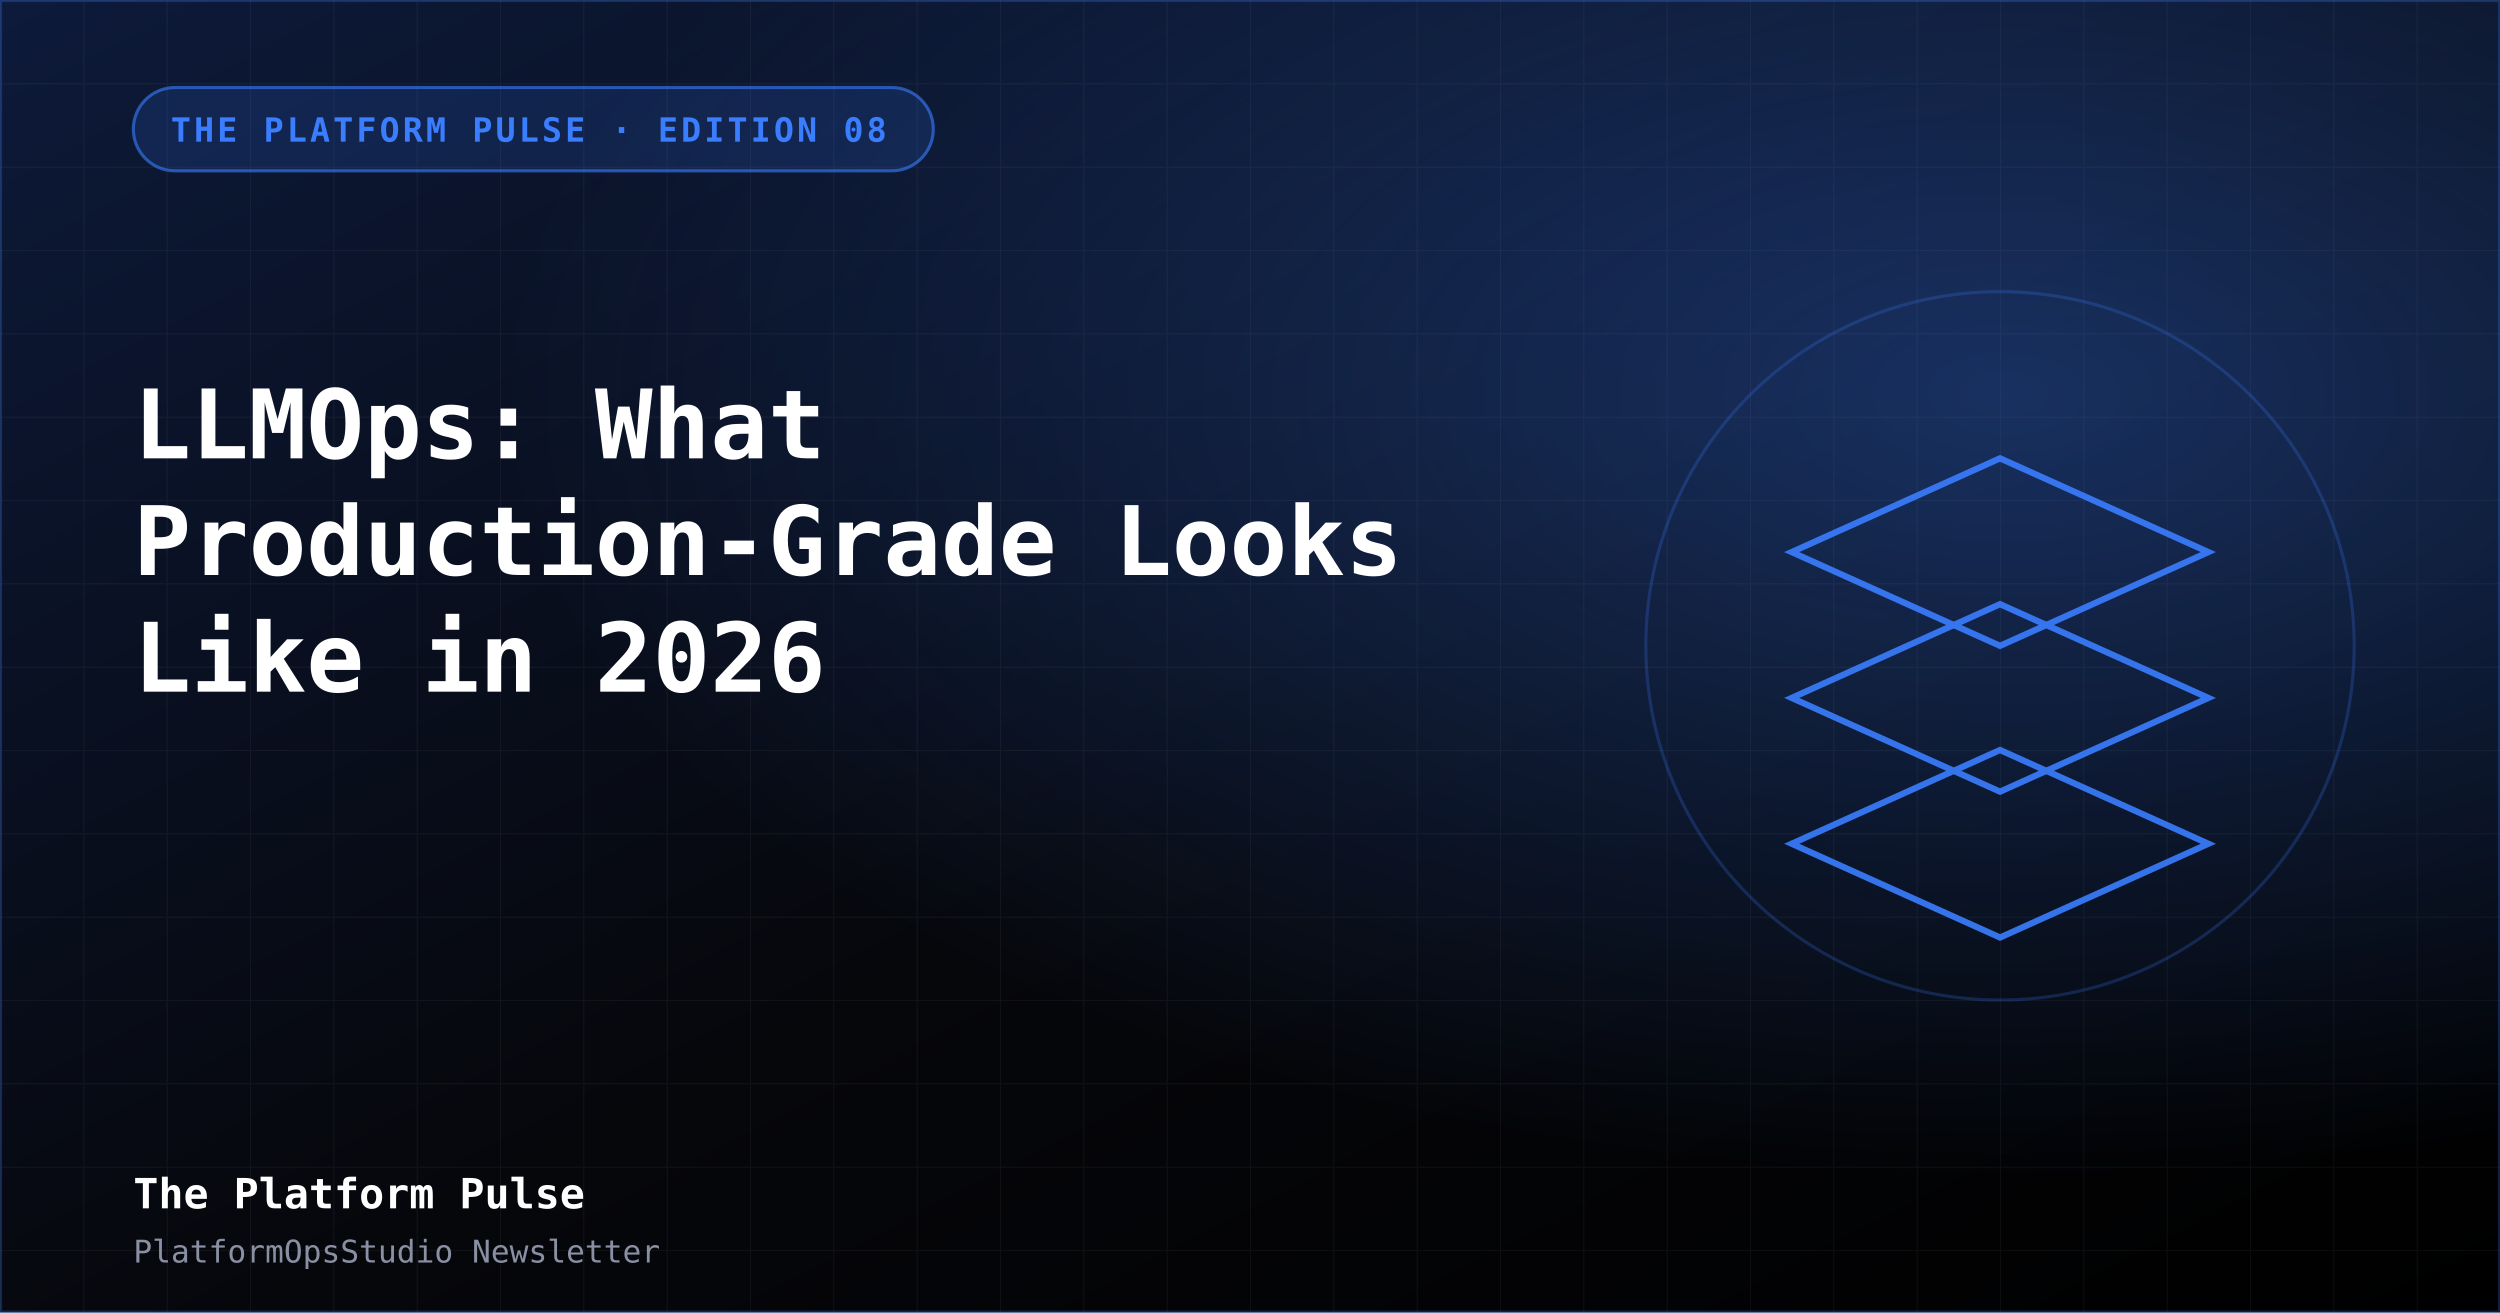
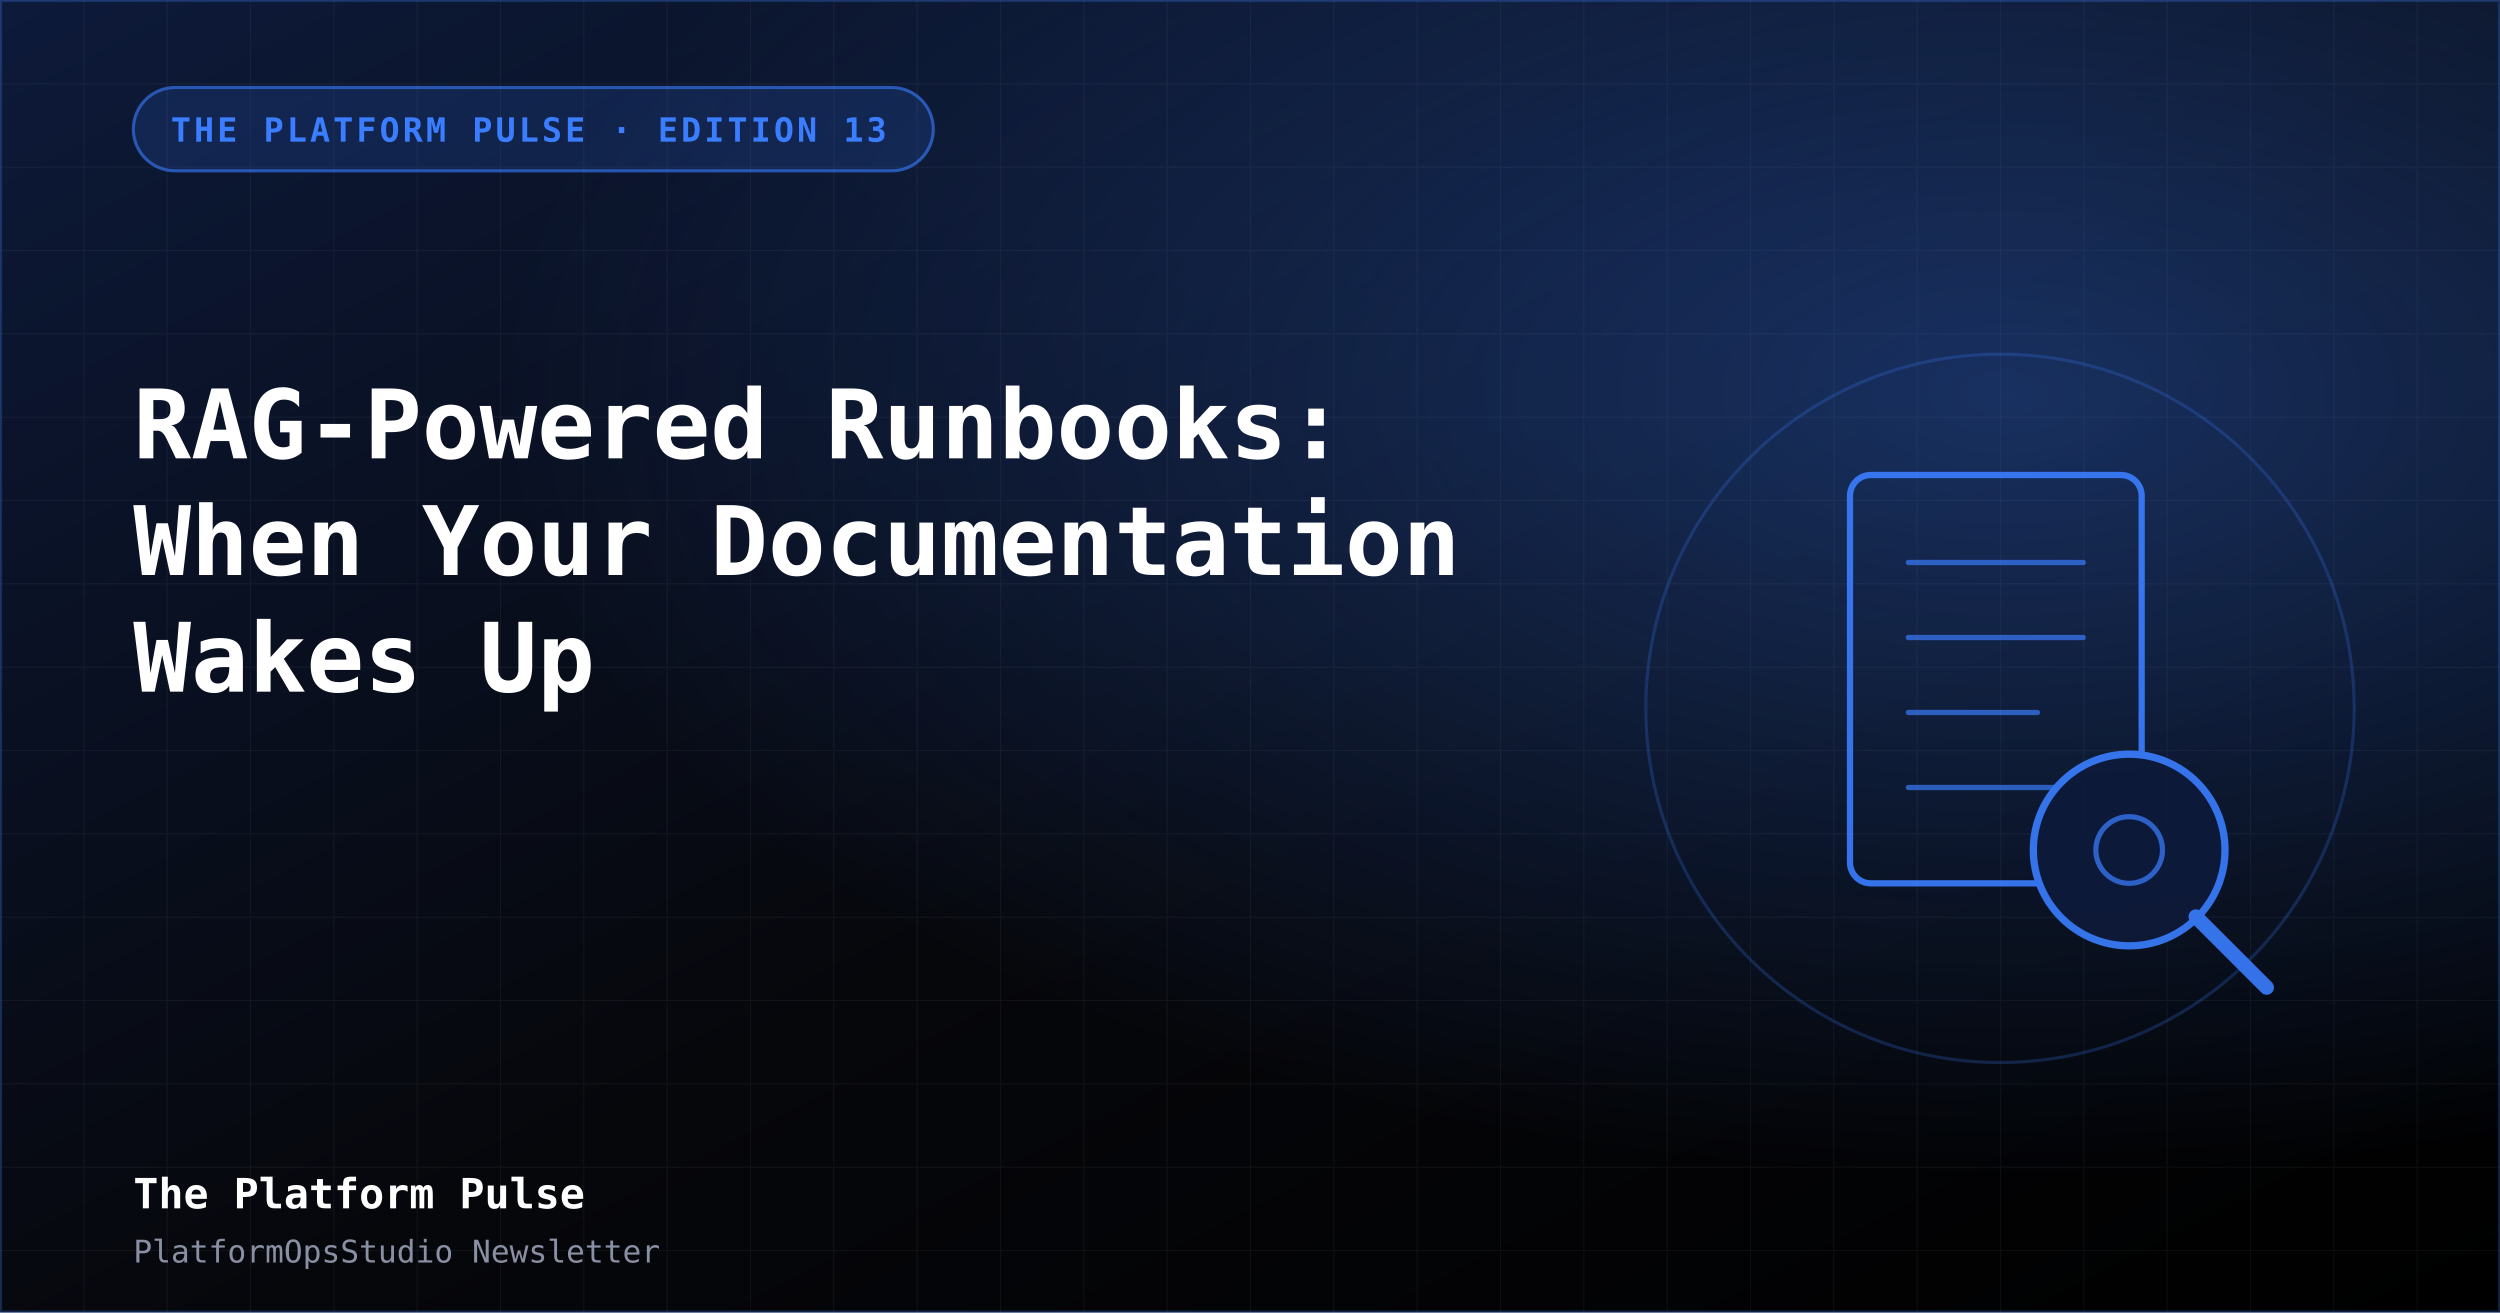
<svg xmlns="http://www.w3.org/2000/svg" viewBox="0 0 1200 630" font-family="'Inconsolata', 'SFMono-Regular', Menlo, Consolas, monospace">
  <defs>
    <linearGradient id="bg" x1="0%" y1="0%" x2="100%" y2="100%">
      <stop offset="0%" stop-color="#0d1a3a" />
      <stop offset="55%" stop-color="#06070b" />
      <stop offset="100%" stop-color="#000000" />
    </linearGradient>
    <pattern id="grid" width="40" height="40" patternUnits="userSpaceOnUse">
      <path d="M 40 0 L 0 0 0 40" fill="none" stroke="#ffffff" stroke-opacity="0.045" stroke-width="1" />
    </pattern>
    <radialGradient id="glow" cx="80%" cy="30%" r="60%">
      <stop offset="0%" stop-color="#3a7dff" stop-opacity="0.35" />
      <stop offset="100%" stop-color="#3a7dff" stop-opacity="0" />
    </radialGradient>
  </defs>
  <rect width="1200" height="630" fill="url(#bg)" />
  <rect width="1200" height="630" fill="url(#grid)" />
  <rect width="1200" height="630" fill="url(#glow)" />
  <rect x="0" y="0" width="1200" height="630" fill="none" stroke="#3a7dff" stroke-opacity="0.25" stroke-width="2" />
  <rect x="64" y="42" width="384" height="40" rx="20" fill="#3a7dff" fill-opacity="0.15" stroke="#3a7dff" stroke-opacity="0.6" stroke-width="1.5" />
-   <text x="82" y="68" font-size="16" font-weight="700" letter-spacing="1.5" fill="#3a7dff">THE PLATFORM PULSE · EDITION 08</text>
+   <text x="82" y="68" font-size="16" font-weight="700" letter-spacing="1.5" fill="#3a7dff">THE PLATFORM PULSE · EDITION 13</text>
  <text x="64" y="220" font-size="46" font-weight="700" fill="#ffffff">
-     <tspan x="64" dy="0">LLMOps: What</tspan>
-     <tspan x="64" dy="56">Production-Grade Looks</tspan>
-     <tspan x="64" dy="56">Like in 2026</tspan>
+     <tspan x="64" dy="0">RAG-Powered Runbooks:</tspan>
+     <tspan x="64" dy="56">When Your Documentation</tspan>
+     <tspan x="64" dy="56">Wakes Up</tspan>
  </text>
-   <g transform="translate(960,310)" stroke="#3a7dff" fill="none" stroke-width="3" opacity="0.9">
+   <g transform="translate(960,340)" stroke="#3a7dff" fill="none" stroke-width="3" opacity="0.9">
    <circle r="170" stroke-opacity="0.25" stroke-width="1.5" />
-     <polygon points="0,-90 100,-45 0,0 -100,-45" />
-     <polygon points="0,-20 100,25 0,70 -100,25" />
-     <polygon points="0,50 100,95 0,140 -100,95" />
+     <rect x="-72" y="-112" width="140" height="196" rx="10" />
+     <g stroke-width="2.5" stroke-opacity="0.75" stroke-linecap="round">
+       <line x1="-44" y1="-70" x2="40" y2="-70" />
+       <line x1="-44" y1="-34" x2="40" y2="-34" />
+       <line x1="-44" y1="2" x2="18" y2="2" />
+       <line x1="-44" y1="38" x2="40" y2="38" />
+     </g>
+     <circle cx="62" cy="68" r="46" fill="#0d1a3a" stroke-width="3.5" />
+     <line x1="94" y1="100" x2="128" y2="134" stroke-width="7" stroke-linecap="round" />
+     <circle cx="62" cy="68" r="16" stroke-width="2.5" stroke-opacity="0.8" />
  </g>
  <text x="64" y="580" font-size="20" font-weight="700" fill="#ffffff">The Platform Pulse</text>
  <text x="64" y="606" font-size="15" fill="#8a90a3">PlatformOpsStudio Newsletter</text>
</svg>
